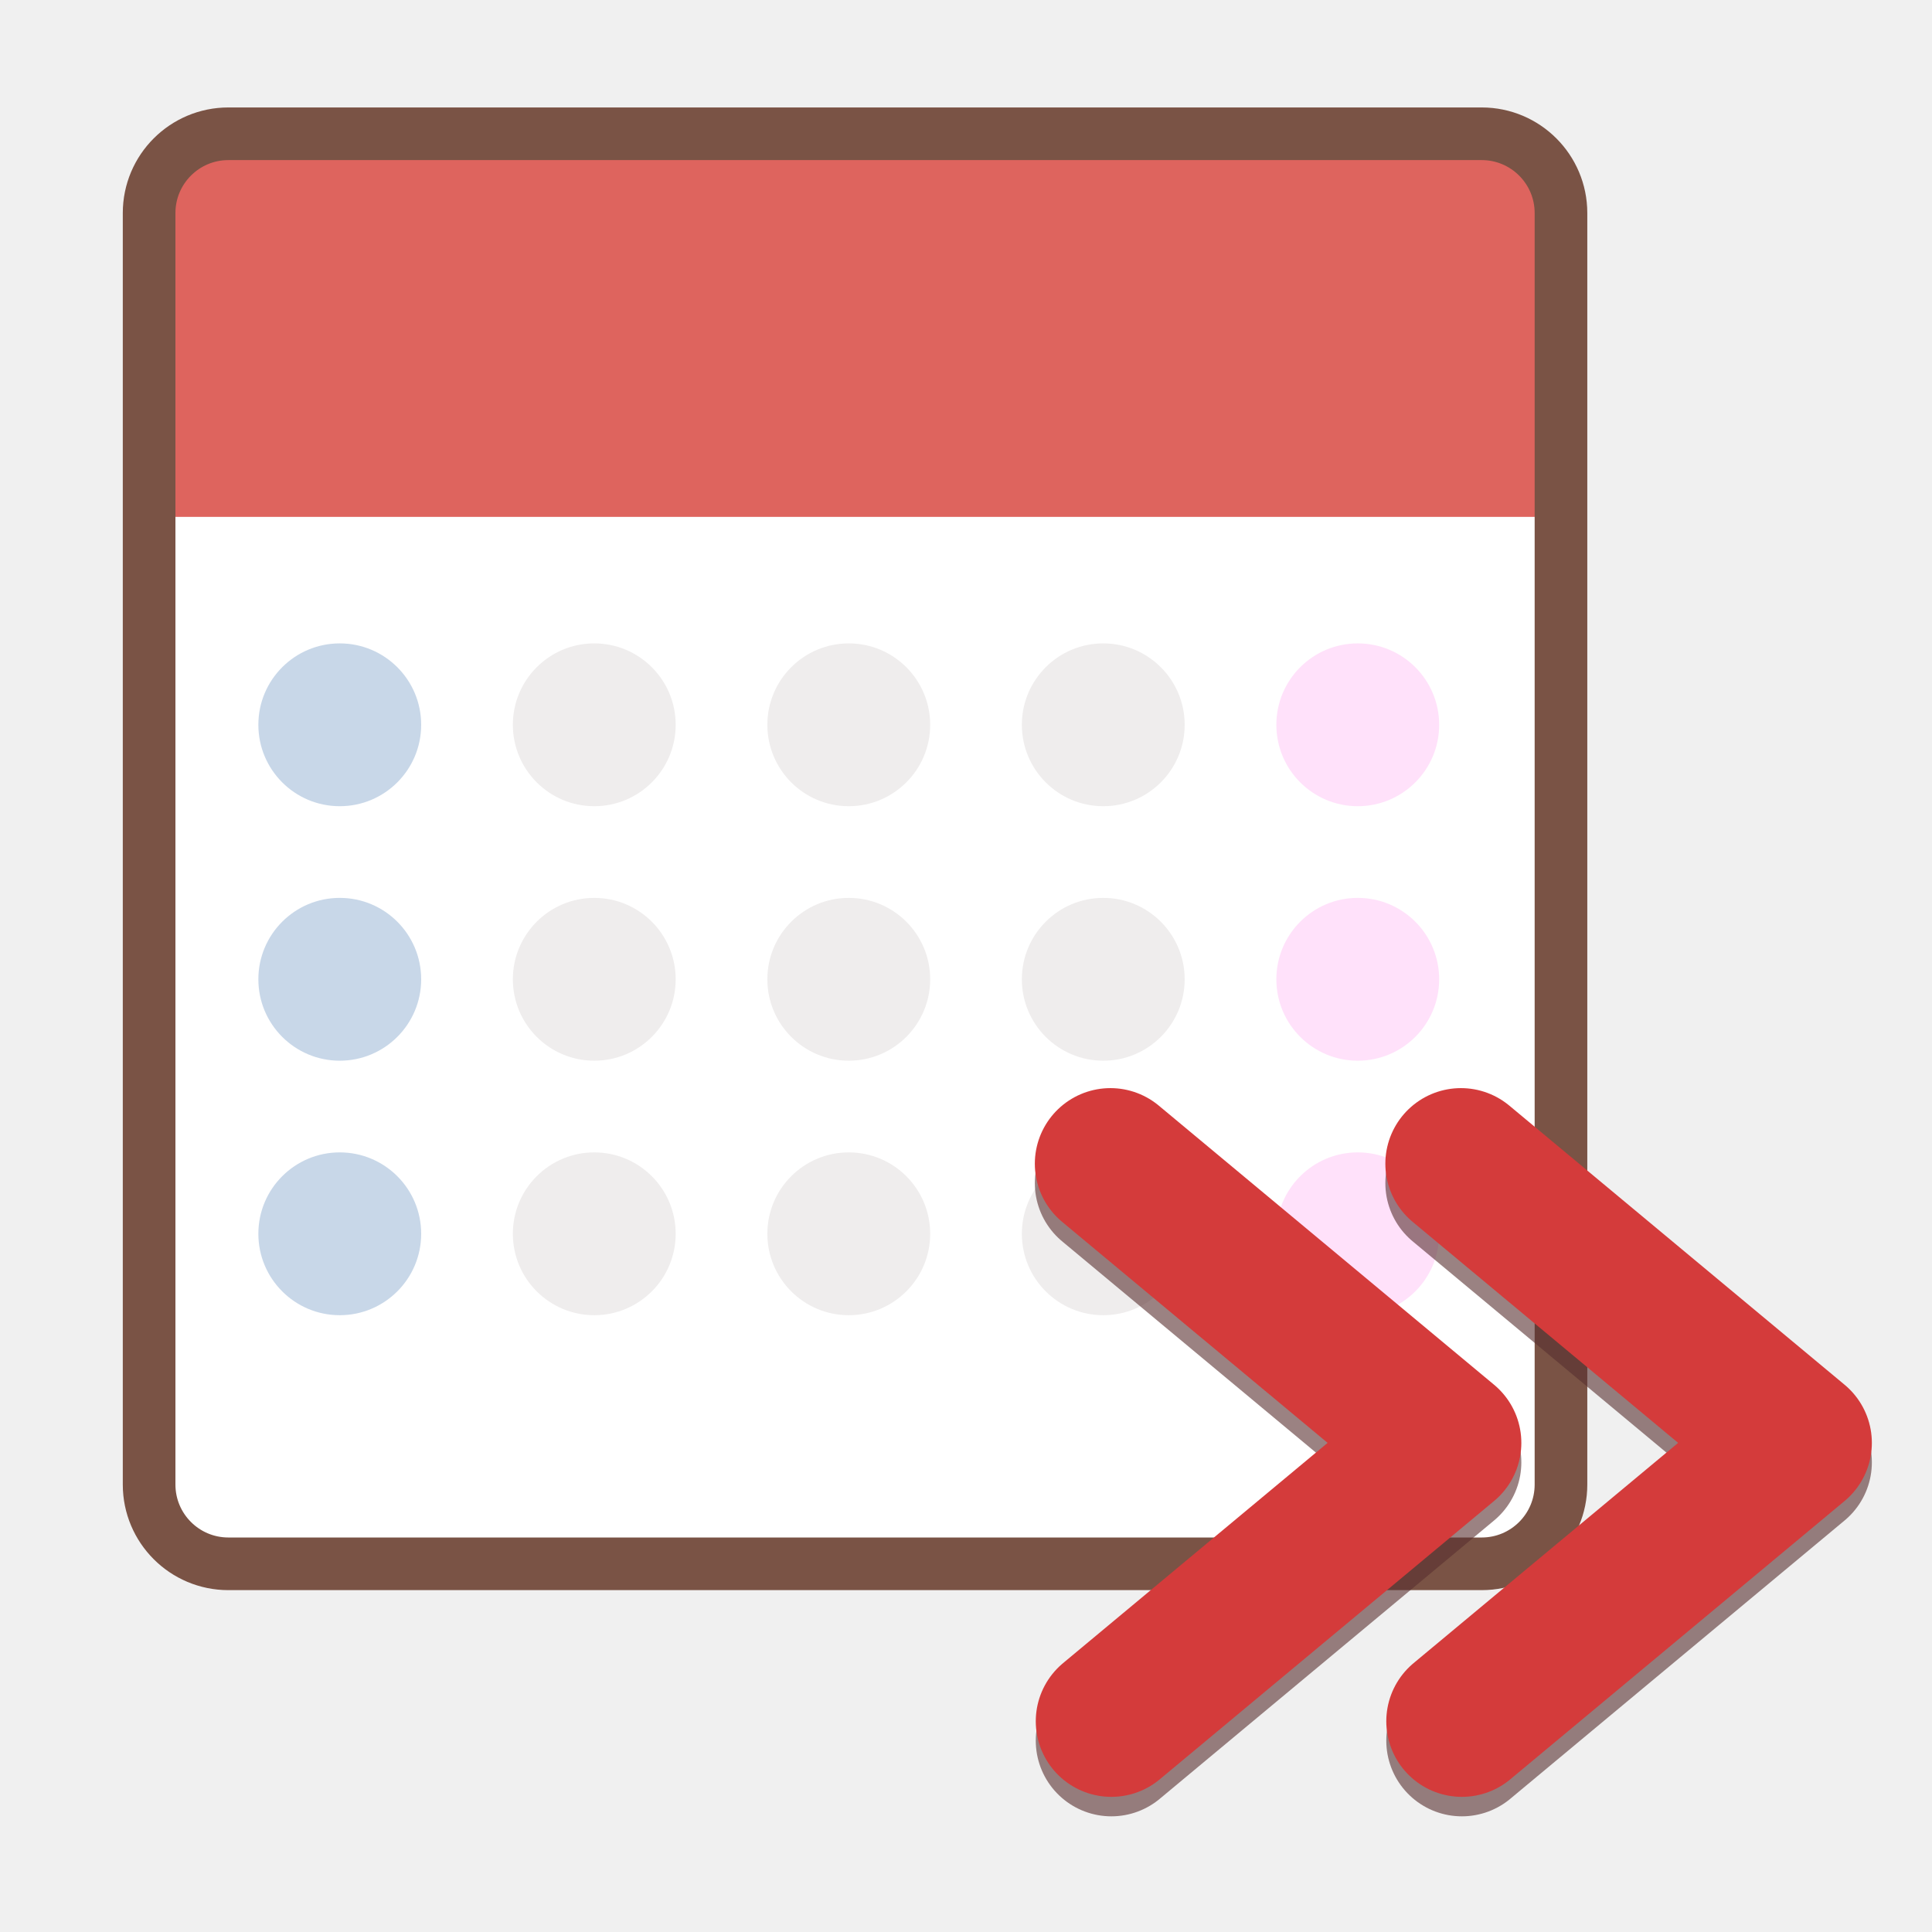
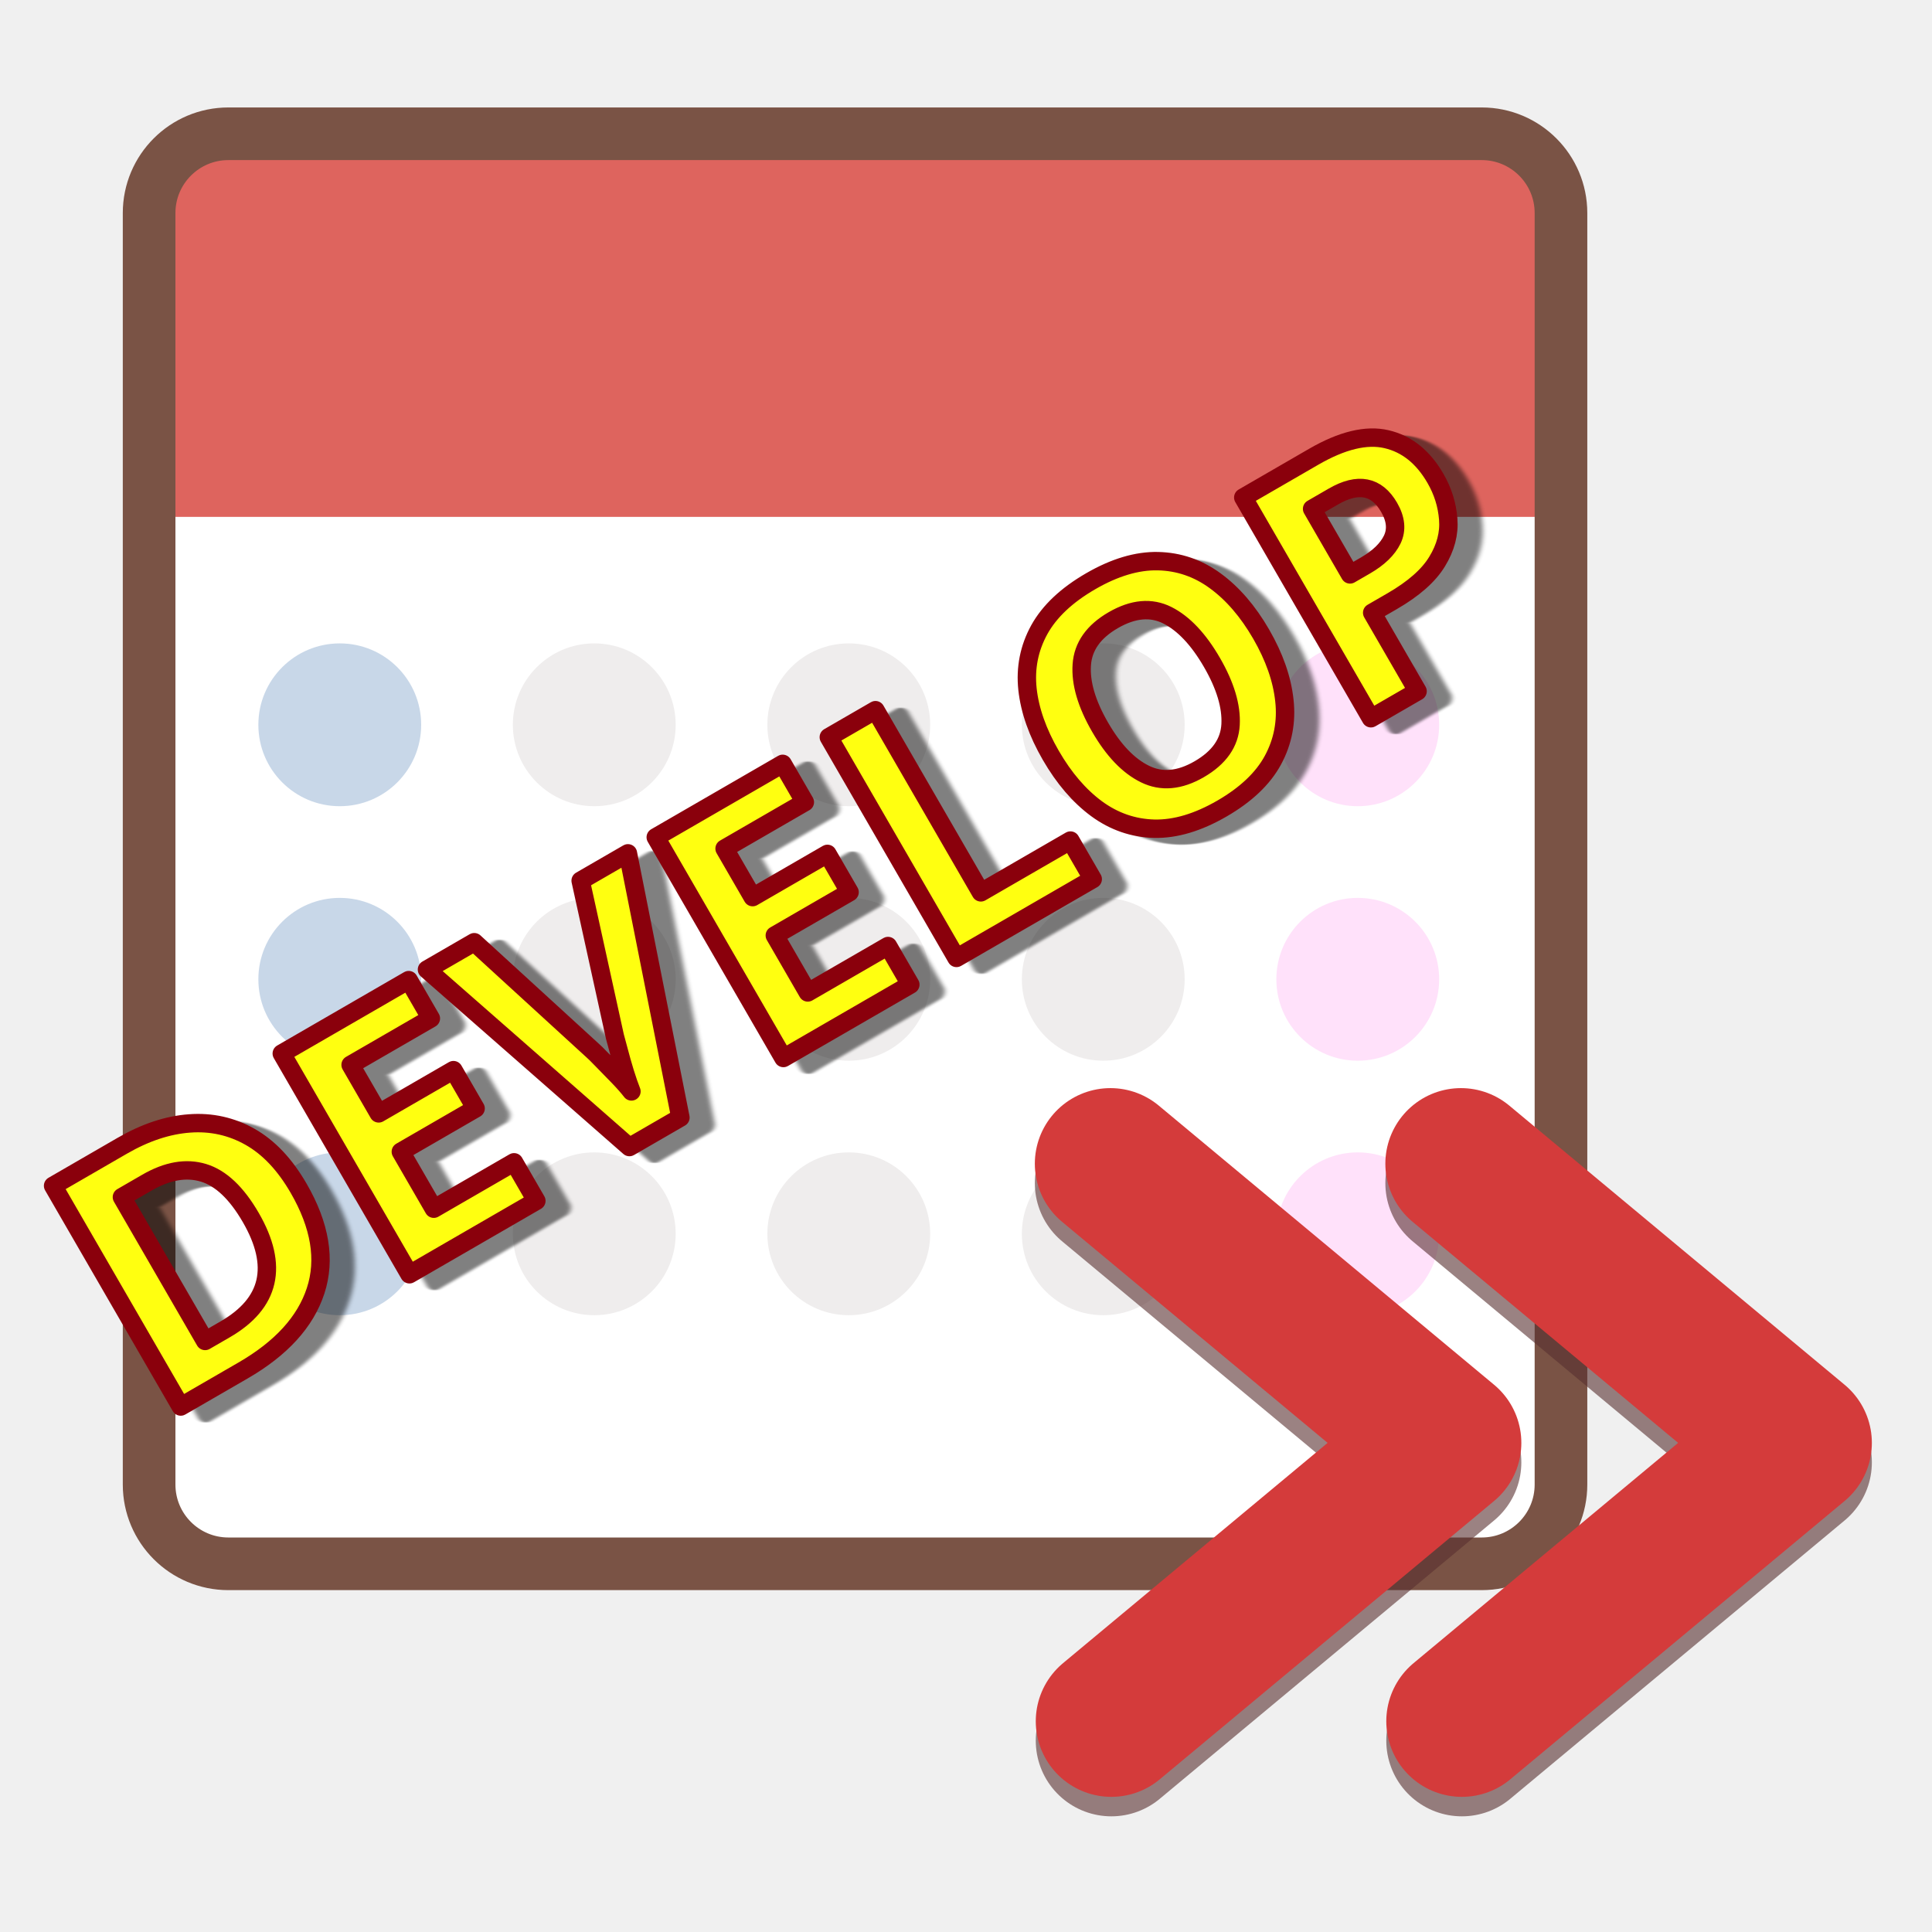
<svg xmlns="http://www.w3.org/2000/svg" width="210mm" height="210mm" viewBox="0 0 210 210" version="1.1" id="svg8">
-   <defs id="defs2" />
-   <g id="layer1" transform="translate(0,-87)">
+   <defs id="defs2">
+     <filter style="color-interpolation-filters:sRGB;" id="filter1100">
+       <feFlood flood-opacity="0.498" flood-color="rgb(0,0,0)" result="flood" id="feFlood1090" />
+       <feComposite in="flood" in2="SourceGraphic" operator="in" result="composite1" id="feComposite1092" />
+       <feGaussianBlur in="composite1" stdDeviation="0.2" result="blur" id="feGaussianBlur1094" />
+       <feOffset dx="2" dy="2" result="offset" id="feOffset1096" />
+       <feComposite in="SourceGraphic" in2="offset" operator="over" result="composite2" id="feComposite1098" />
+     </filter>
+   </defs>
+   <g id="layer6" style="display:none">
+     <rect style="fill:#ffff10;fill-opacity:1;stroke:#8a000c;stroke-width:2;stroke-linecap:round;stroke-linejoin:round;stroke-miterlimit:4;stroke-dasharray:none;stroke-dashoffset:0;stroke-opacity:1;paint-order:markers fill stroke" id="rect883" width="208.47" height="208.203" x="1.069" y="1.262" />
+   </g>
+   <g id="layer1" transform="translate(0,-87)" style="display:inline">
    <rect transform="scale(-1)" ry="8.616" y="-256.98" x="-169.671" height="155.439" width="153.463" id="rect5442" style="fill:#ffffff;fill-opacity:1;stroke:none;stroke-width:5.722;stroke-linejoin:round;stroke-miterlimit:4;stroke-dasharray:none;stroke-dashoffset:0;stroke-opacity:1" />
-     <rect style="fill:#de645e;fill-opacity:1;stroke:none;stroke-width:8.287;stroke-linecap:square;stroke-linejoin:round;stroke-miterlimit:4;stroke-dasharray:none;stroke-dashoffset:0;stroke-opacity:1" id="rect4525" width="154.385" height="39.796" x="15.747" y="-143.182" rx="0" ry="0" transform="scale(1,-1)" />
-     <rect style="fill:none;fill-opacity:1;stroke:#7a5345;stroke-width:5.722;stroke-linejoin:round;stroke-miterlimit:4;stroke-dasharray:none;stroke-dashoffset:0;stroke-opacity:1" id="rect4523" width="153.463" height="155.439" x="-169.671" y="-256.98" ry="8.616" transform="scale(-1)" />
  </g>
-   <g id="layer2" style="display:inline">
-     <g transform="translate(0,-87)" id="g5412">
+   <g id="layer5" style="display:inline">
+     <rect style="display:inline;fill:#de645e;fill-opacity:1;stroke:none;stroke-width:8.287;stroke-linecap:square;stroke-linejoin:round;stroke-miterlimit:4;stroke-dasharray:none;stroke-dashoffset:0;stroke-opacity:1" id="rect4525" width="154.385" height="39.796" x="15.747" y="-143.182" rx="0" ry="0" transform="matrix(1,0,0,-1,0,-87)" />
+     <rect style="display:inline;fill:none;fill-opacity:1;stroke:#7a5345;stroke-width:5.722;stroke-linejoin:round;stroke-miterlimit:4;stroke-dasharray:none;stroke-dashoffset:0;stroke-opacity:1" id="rect4523" width="153.463" height="155.439" x="-169.671" y="-256.98" ry="8.616" transform="rotate(180,0,-43.5)" />
+     <g style="display:inline" transform="translate(0,-87)" id="g5412">
      <g transform="matrix(-0.8712694,0,0,0.8712694,186.0051,9.475851)" id="g4564">
        <circle style="fill:#ffe1fa;fill-opacity:1;stroke:none;stroke-width:6.568;stroke-linecap:square;stroke-linejoin:round;stroke-miterlimit:4;stroke-dasharray:none;stroke-dashoffset:0;stroke-opacity:1" id="path4527" cx="44.099" cy="179.401" r="10.156" />
        <circle r="10.156" cy="179.401" cx="75.849" id="circle4551" style="fill:#efeded;fill-opacity:1;stroke:none;stroke-width:6.568;stroke-linecap:square;stroke-linejoin:round;stroke-miterlimit:4;stroke-dasharray:none;stroke-dashoffset:0;stroke-opacity:1" />
        <circle style="fill:#efeded;fill-opacity:1;stroke:none;stroke-width:6.568;stroke-linecap:square;stroke-linejoin:round;stroke-miterlimit:4;stroke-dasharray:none;stroke-dashoffset:0;stroke-opacity:1" id="circle4553" cx="107.599" cy="179.401" r="10.156" />
        <circle r="10.156" cy="179.401" cx="139.349" id="circle4555" style="fill:#efeded;fill-opacity:1;stroke:none;stroke-width:6.568;stroke-linecap:square;stroke-linejoin:round;stroke-miterlimit:4;stroke-dasharray:none;stroke-dashoffset:0;stroke-opacity:1" />
        <circle style="fill:#c8d7e8;fill-opacity:1;stroke:none;stroke-width:6.568;stroke-linecap:square;stroke-linejoin:round;stroke-miterlimit:4;stroke-dasharray:none;stroke-dashoffset:0;stroke-opacity:1" id="circle4557" cx="171.1" cy="179.401" r="10.156" />
      </g>
      <g transform="matrix(-0.8712694,0,0,0.8712694,186.0051,37.13865)" id="g4588">
        <circle style="fill:#ffe1fa;fill-opacity:1;stroke:none;stroke-width:6.568;stroke-linecap:square;stroke-linejoin:round;stroke-miterlimit:4;stroke-dasharray:none;stroke-dashoffset:0;stroke-opacity:1" id="circle4578" cx="44.099" cy="179.401" r="10.156" />
        <circle r="10.156" cy="179.401" cx="75.849" id="circle4580" style="fill:#efeded;fill-opacity:1;stroke:none;stroke-width:6.568;stroke-linecap:square;stroke-linejoin:round;stroke-miterlimit:4;stroke-dasharray:none;stroke-dashoffset:0;stroke-opacity:1" />
        <circle style="fill:#efeded;fill-opacity:1;stroke:none;stroke-width:6.568;stroke-linecap:square;stroke-linejoin:round;stroke-miterlimit:4;stroke-dasharray:none;stroke-dashoffset:0;stroke-opacity:1" id="circle4582" cx="107.599" cy="179.401" r="10.156" />
        <circle r="10.156" cy="179.401" cx="139.349" id="circle4584" style="fill:#efeded;fill-opacity:1;stroke:none;stroke-width:6.568;stroke-linecap:square;stroke-linejoin:round;stroke-miterlimit:4;stroke-dasharray:none;stroke-dashoffset:0;stroke-opacity:1" />
        <circle style="fill:#c8d7e8;fill-opacity:1;stroke:none;stroke-width:6.568;stroke-linecap:square;stroke-linejoin:round;stroke-miterlimit:4;stroke-dasharray:none;stroke-dashoffset:0;stroke-opacity:1" id="circle4586" cx="171.1" cy="179.401" r="10.156" />
      </g>
      <g id="g4600" transform="matrix(-0.8712694,0,0,0.8712694,186.0051,64.80146)">
        <circle r="10.156" cy="179.401" cx="44.099" id="circle4590" style="fill:#ffe1fa;fill-opacity:1;stroke:none;stroke-width:6.568;stroke-linecap:square;stroke-linejoin:round;stroke-miterlimit:4;stroke-dasharray:none;stroke-dashoffset:0;stroke-opacity:1" />
        <circle style="fill:#efeded;fill-opacity:1;stroke:none;stroke-width:6.568;stroke-linecap:square;stroke-linejoin:round;stroke-miterlimit:4;stroke-dasharray:none;stroke-dashoffset:0;stroke-opacity:1" id="circle4592" cx="75.849" cy="179.401" r="10.156" />
        <circle r="10.156" cy="179.401" cx="107.599" id="circle4594" style="fill:#efeded;fill-opacity:1;stroke:none;stroke-width:6.568;stroke-linecap:square;stroke-linejoin:round;stroke-miterlimit:4;stroke-dasharray:none;stroke-dashoffset:0;stroke-opacity:1" />
        <circle style="fill:#efeded;fill-opacity:1;stroke:none;stroke-width:6.568;stroke-linecap:square;stroke-linejoin:round;stroke-miterlimit:4;stroke-dasharray:none;stroke-dashoffset:0;stroke-opacity:1" id="circle4596" cx="139.349" cy="179.401" r="10.156" />
        <circle r="10.156" cy="179.401" cx="171.1" id="circle4598" style="fill:#c8d7e8;fill-opacity:1;stroke:none;stroke-width:6.568;stroke-linecap:square;stroke-linejoin:round;stroke-miterlimit:4;stroke-dasharray:none;stroke-dashoffset:0;stroke-opacity:1" />
      </g>
    </g>
  </g>
+   <g id="layer2" style="display:inline" />
  <g id="layer3">
    <g style="" id="g5372" transform="translate(0.2672696,-86.19819)">
      <g transform="translate(-9.354434,-4.009043)" id="g4938">
        <path style="fill:none;stroke:#583030;stroke-width:16.432;stroke-linecap:round;stroke-linejoin:round;stroke-miterlimit:4;stroke-dasharray:none;stroke-opacity:0.6;paint-order:markers fill stroke" d="m 129.785,218.813 36.449,30.345 -36.347,30.26" id="path4932" />
        <path id="path4934" d="m 167.885,218.813 36.449,30.345 -36.347,30.26" style="fill:none;stroke:#583030;stroke-width:16.432;stroke-linecap:round;stroke-linejoin:round;stroke-miterlimit:4;stroke-dasharray:none;stroke-opacity:0.598;paint-order:markers fill stroke" />
      </g>
      <g id="g5364" transform="translate(-9.354431,-6.125709)">
        <path id="path5360" d="m 129.785,218.813 36.449,30.345 -36.347,30.26" style="fill:none;stroke:#d43b3b;stroke-width:16.432;stroke-linecap:round;stroke-linejoin:round;stroke-miterlimit:4;stroke-dasharray:none;stroke-opacity:1;paint-order:markers fill stroke" />
        <path style="fill:none;stroke:#d43b3b;stroke-width:16.432;stroke-linecap:round;stroke-linejoin:round;stroke-miterlimit:4;stroke-dasharray:none;stroke-opacity:1;paint-order:markers fill stroke" d="m 167.885,218.813 36.449,30.345 -36.347,30.26" id="path5362" />
      </g>
    </g>
  </g>
+   <g id="layer4" style="display:inline">
+     <text xml:space="preserve" style="font-style:normal;font-variant:normal;font-weight:900;font-stretch:normal;font-size:38.806px;line-height:1.25;font-family:'ヒラギノ角ゴシック';-inkscape-font-specification:'ヒラギノ角ゴシック, Heavy';font-variant-ligatures:normal;font-variant-caps:normal;font-variant-numeric:normal;font-feature-settings:normal;text-align:start;letter-spacing:0px;word-spacing:0px;writing-mode:lr-tb;text-anchor:start;fill:#ffff10;fill-opacity:1;stroke:#8a000c;stroke-width:2;stroke-linecap:round;stroke-linejoin:round;stroke-miterlimit:4;stroke-dasharray:none;stroke-opacity:1;filter:url(#filter1100)" x="204.226" y="49.94" id="text928" transform="rotate(-30.04025,305.507,451.8828)">
+       <tspan x="204.226" y="49.94" style="font-style:normal;font-variant:normal;font-weight:900;font-stretch:normal;font-size:38.806px;font-family:'ヒラギノ角ゴシック';-inkscape-font-specification:'ヒラギノ角ゴシック, Heavy';font-variant-ligatures:normal;font-variant-caps:normal;font-variant-numeric:normal;font-feature-settings:normal;text-align:start;writing-mode:lr-tb;text-anchor:start;fill:#ffff10;fill-opacity:1;stroke:#8a000c;stroke-width:2;stroke-linecap:round;stroke-linejoin:round;stroke-miterlimit:4;stroke-dasharray:none;stroke-opacity:1" id="tspan930">DEVELOP</tspan>
+     </text>
+   </g>
</svg>
